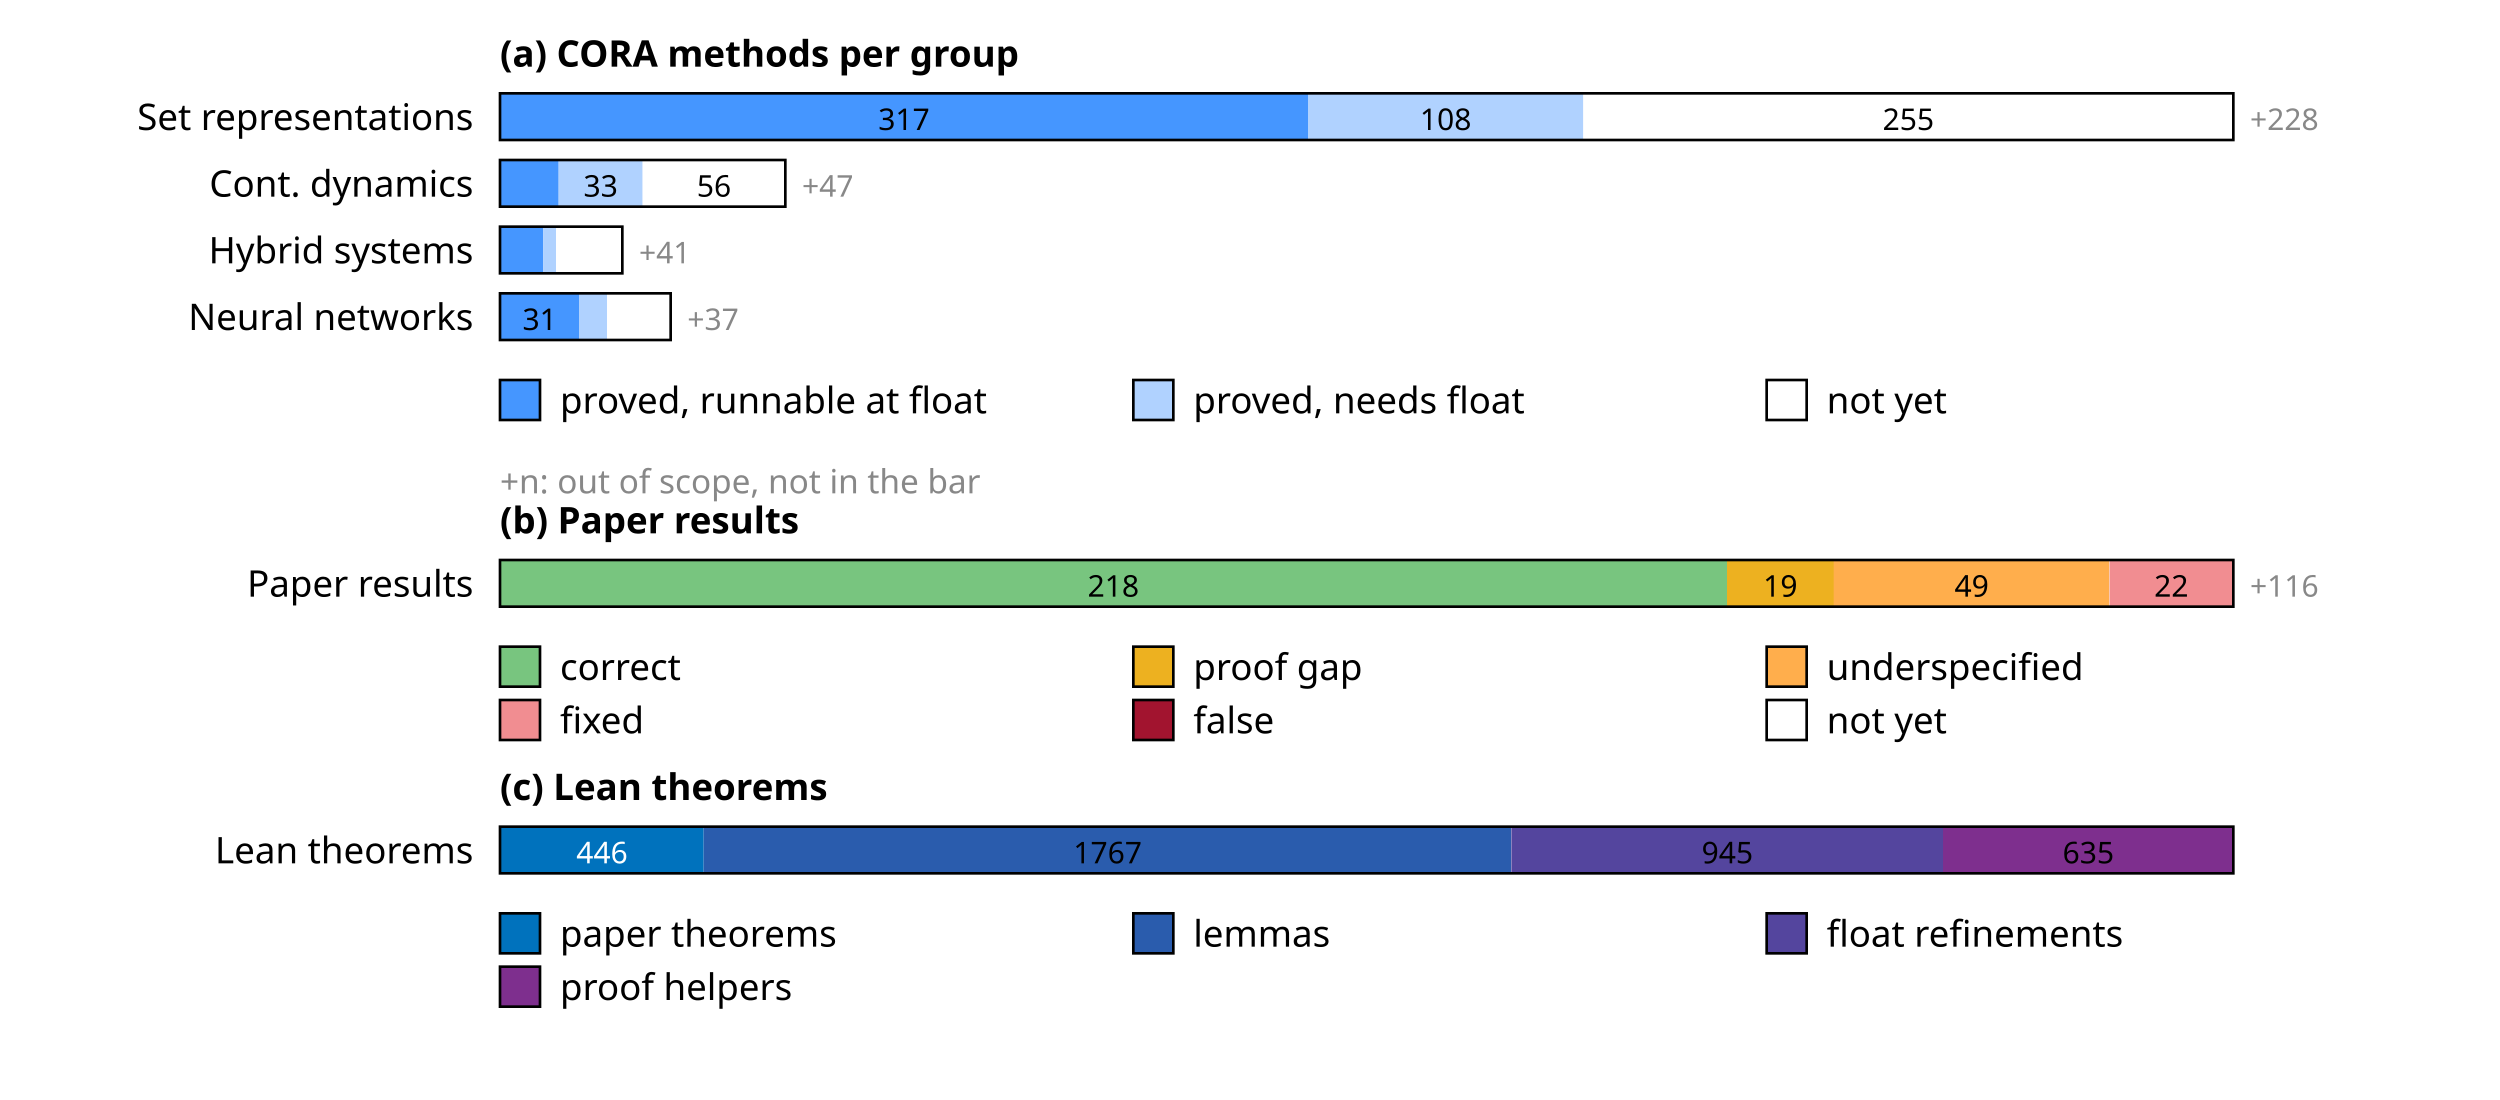
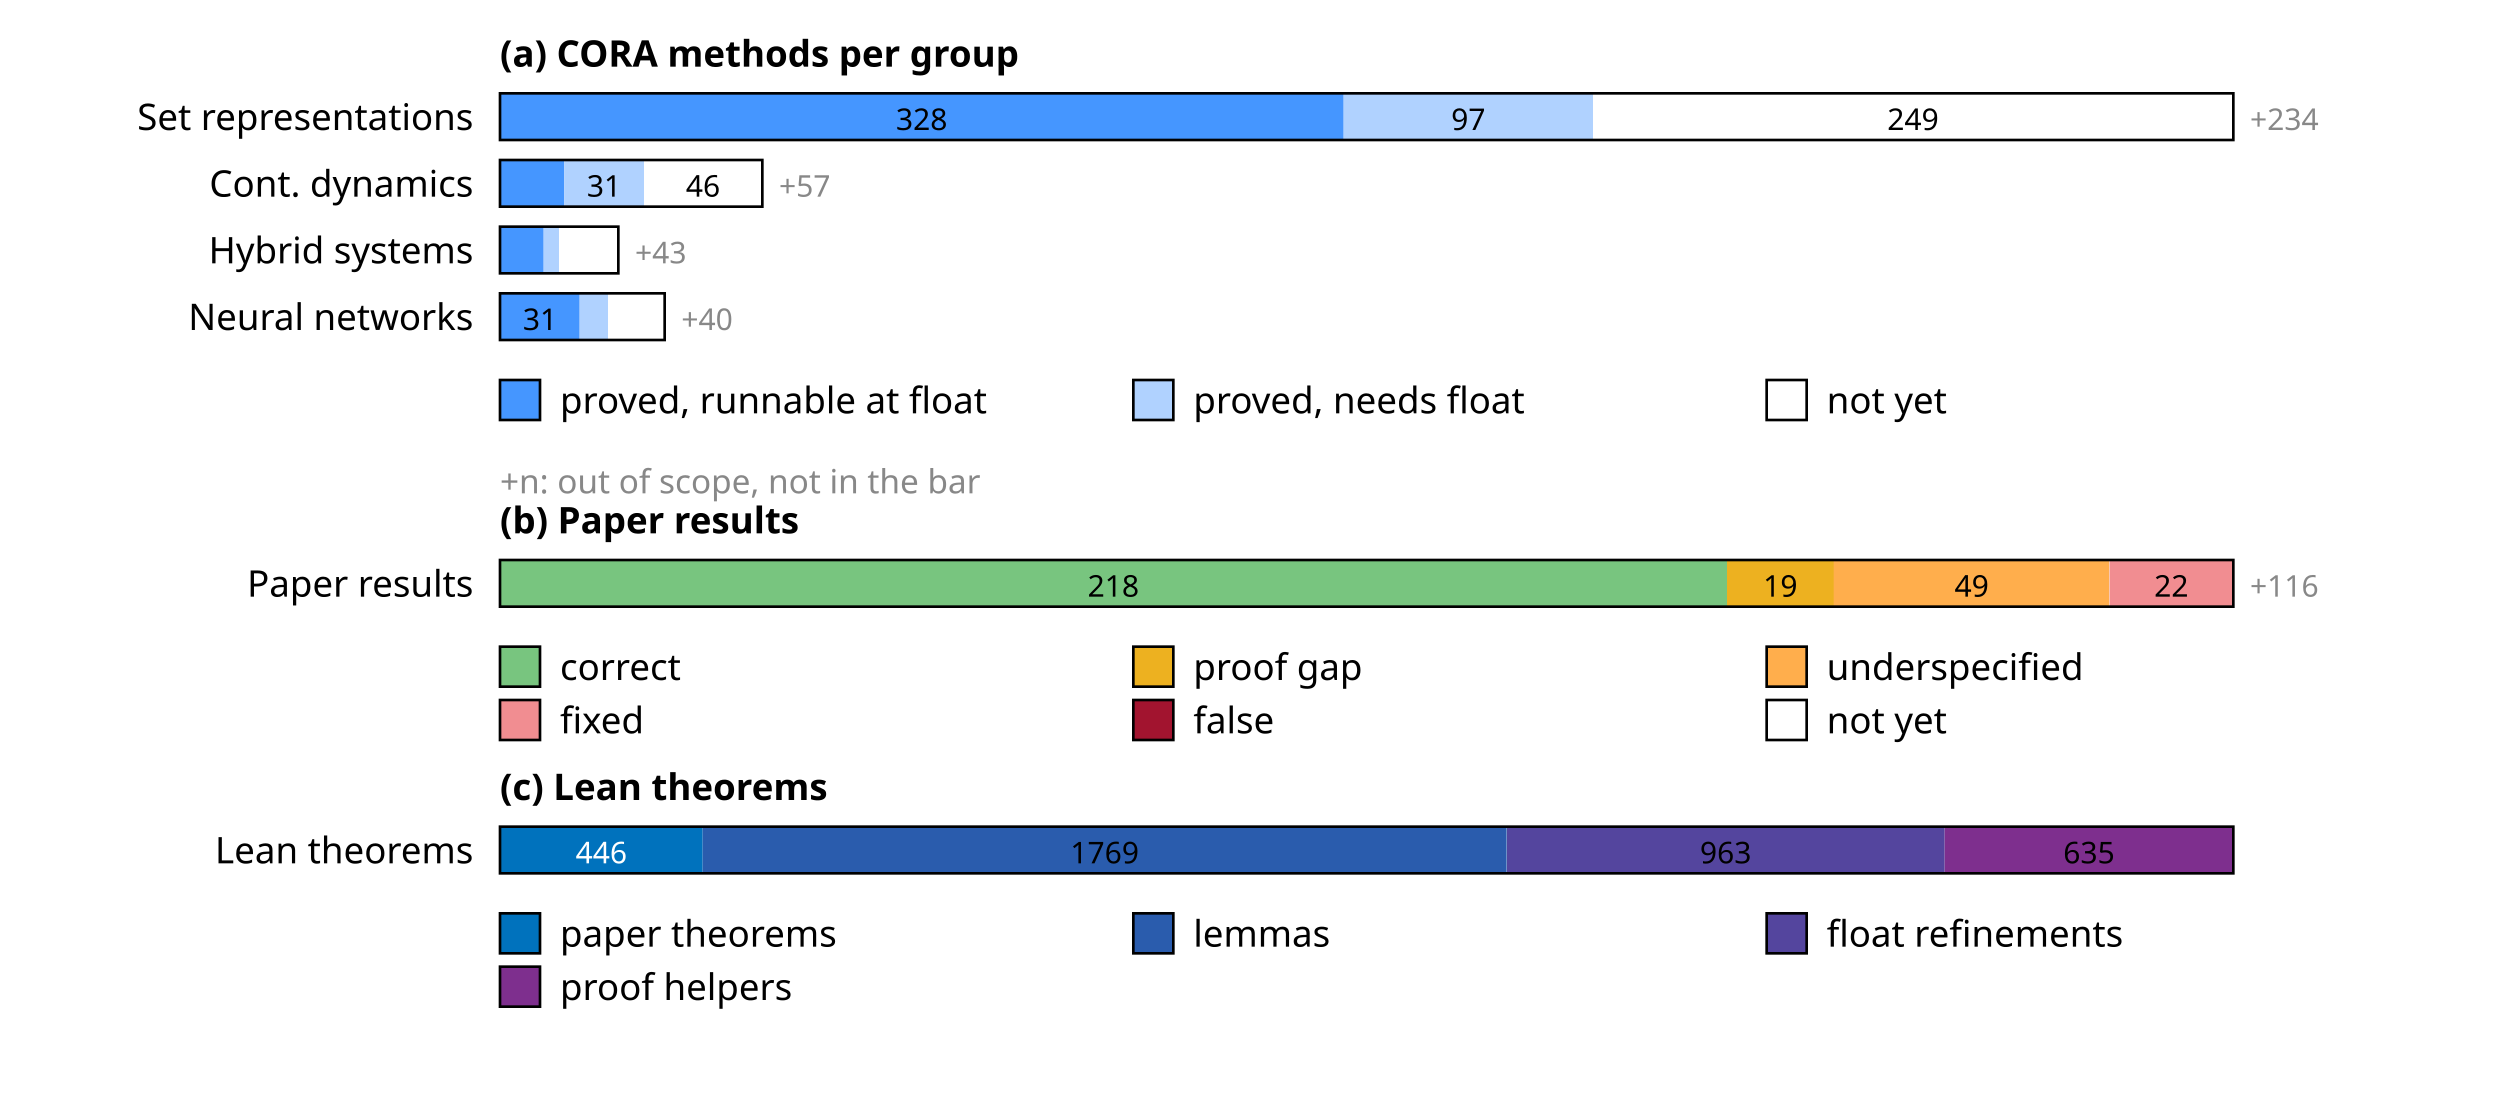
<svg xmlns="http://www.w3.org/2000/svg" width="750" height="330" font-family="sans-serif" font-size="11">
  <rect width="100%" height="100%" fill="white" />
  <text x="150" y="20" font-weight="bold">(a) CORA methods per group</text>
  <text x="142" y="39" text-anchor="end">Set representations</text>
-   <rect x="150.0" y="28" width="242.4" height="14" fill="rgb(69,150,255)" />
-   <text x="271.2" y="39" text-anchor="middle" font-size="9" fill="#000">317</text>
-   <rect x="392.4" y="28" width="82.6" height="14" fill="rgb(176,210,255)" />
-   <text x="433.7" y="39" text-anchor="middle" font-size="9" fill="#000">108</text>
-   <rect x="475.0" y="28" width="195.0" height="14" fill="rgb(255,255,255)" />
-   <text x="572.5" y="39" text-anchor="middle" font-size="9" fill="#000">255</text>
+   <rect x="150.0" y="28" width="253.1" height="14" fill="rgb(69,150,255)" />
+   <text x="276.5" y="39" text-anchor="middle" font-size="9" fill="#000">328</text>
+   <rect x="403.1" y="28" width="74.8" height="14" fill="rgb(176,210,255)" />
+   <text x="440.5" y="39" text-anchor="middle" font-size="9" fill="#000">97</text>
+   <rect x="477.9" y="28" width="192.1" height="14" fill="rgb(255,255,255)" />
+   <text x="573.9" y="39" text-anchor="middle" font-size="9" fill="#000">249</text>
  <rect x="150" y="28" width="520.0" height="14" fill="none" stroke="#000" stroke-width="0.8" />
-   <text x="675.0" y="39" font-size="9" fill="#888">+228</text>
+   <text x="675.0" y="39" font-size="9" fill="#888">+234</text>
  <text x="142" y="59" text-anchor="end">Cont. dynamics</text>
-   <rect x="150.0" y="48" width="17.6" height="14" fill="rgb(69,150,255)" />
-   <rect x="167.6" y="48" width="25.2" height="14" fill="rgb(176,210,255)" />
-   <text x="180.2" y="59" text-anchor="middle" font-size="9" fill="#000">33</text>
-   <rect x="192.8" y="48" width="42.8" height="14" fill="rgb(255,255,255)" />
-   <text x="214.2" y="59" text-anchor="middle" font-size="9" fill="#000">56</text>
-   <rect x="150" y="48" width="85.6" height="14" fill="none" stroke="#000" stroke-width="0.8" />
-   <text x="240.6" y="59" font-size="9" fill="#888">+47</text>
+   <rect x="150.0" y="48" width="19.3" height="14" fill="rgb(69,150,255)" />
+   <rect x="169.3" y="48" width="23.9" height="14" fill="rgb(176,210,255)" />
+   <text x="181.2" y="59" text-anchor="middle" font-size="9" fill="#000">31</text>
+   <rect x="193.2" y="48" width="35.5" height="14" fill="rgb(255,255,255)" />
+   <text x="210.9" y="59" text-anchor="middle" font-size="9" fill="#000">46</text>
+   <rect x="150" y="48" width="78.7" height="14" fill="none" stroke="#000" stroke-width="0.8" />
+   <text x="233.7" y="59" font-size="9" fill="#888">+57</text>
  <text x="142" y="79" text-anchor="end">Hybrid systems</text>
-   <rect x="150.0" y="68" width="13.0" height="14" fill="rgb(69,150,255)" />
-   <rect x="163.0" y="68" width="3.8" height="14" fill="rgb(176,210,255)" />
-   <rect x="166.8" y="68" width="19.9" height="14" fill="rgb(255,255,255)" />
-   <rect x="150" y="68" width="36.7" height="14" fill="none" stroke="#000" stroke-width="0.8" />
-   <text x="191.7" y="79" font-size="9" fill="#888">+41</text>
+   <rect x="150.0" y="68" width="13.1" height="14" fill="rgb(69,150,255)" />
+   <rect x="163.1" y="68" width="4.6" height="14" fill="rgb(176,210,255)" />
+   <rect x="167.7" y="68" width="17.7" height="14" fill="rgb(255,255,255)" />
+   <rect x="150" y="68" width="35.5" height="14" fill="none" stroke="#000" stroke-width="0.8" />
+   <text x="190.5" y="79" font-size="9" fill="#888">+43</text>
  <text x="142" y="99" text-anchor="end">Neural networks</text>
-   <rect x="150.0" y="88" width="23.7" height="14" fill="rgb(69,150,255)" />
-   <text x="161.9" y="99" text-anchor="middle" font-size="9" fill="#000">31</text>
-   <rect x="173.7" y="88" width="8.4" height="14" fill="rgb(176,210,255)" />
-   <rect x="182.1" y="88" width="19.1" height="14" fill="rgb(255,255,255)" />
-   <rect x="150" y="88" width="51.2" height="14" fill="none" stroke="#000" stroke-width="0.8" />
-   <text x="206.2" y="99" font-size="9" fill="#888">+37</text>
+   <rect x="150.0" y="88" width="23.9" height="14" fill="rgb(69,150,255)" />
+   <text x="162.0" y="99" text-anchor="middle" font-size="9" fill="#000">31</text>
+   <rect x="173.9" y="88" width="8.5" height="14" fill="rgb(176,210,255)" />
+   <rect x="182.4" y="88" width="17.0" height="14" fill="rgb(255,255,255)" />
+   <rect x="150" y="88" width="49.4" height="14" fill="none" stroke="#000" stroke-width="0.8" />
+   <text x="204.4" y="99" font-size="9" fill="#888">+40</text>
  <rect x="150" y="114" width="12" height="12" fill="rgb(69,150,255)" stroke="#000" stroke-width="0.8" />
  <text x="168" y="124">proved, runnable at float</text>
  <rect x="340" y="114" width="12" height="12" fill="rgb(176,210,255)" stroke="#000" stroke-width="0.8" />
  <text x="358" y="124">proved, needs float</text>
  <rect x="530" y="114" width="12" height="12" fill="rgb(255,255,255)" stroke="#000" stroke-width="0.8" />
  <text x="548" y="124">not yet</text>
  <text x="150" y="148" font-size="10" fill="#888">+n: out of scope, not in the bar</text>
  <text x="150" y="160" font-weight="bold">(b) Paper results</text>
  <text x="142" y="179" text-anchor="end">Paper results</text>
  <rect x="150.0" y="168" width="368.1" height="14" fill="rgb(120,197,127)" />
  <text x="334.0" y="179" text-anchor="middle" font-size="9" fill="#000">218</text>
  <rect x="518.1" y="168" width="32.1" height="14" fill="rgb(237,177,32)" />
  <text x="534.1" y="179" text-anchor="middle" font-size="9" fill="#000">19</text>
  <rect x="550.1" y="168" width="82.7" height="14" fill="rgb(255,174,76)" />
  <text x="591.5" y="179" text-anchor="middle" font-size="9" fill="#000">49</text>
  <rect x="632.9" y="168" width="37.1" height="14" fill="rgb(241,141,145)" />
  <text x="651.4" y="179" text-anchor="middle" font-size="9" fill="#000">22</text>
  <rect x="150" y="168" width="520.0" height="14" fill="none" stroke="#000" stroke-width="0.8" />
  <text x="675.0" y="179" font-size="9" fill="#888">+116</text>
  <rect x="150" y="194" width="12" height="12" fill="rgb(120,197,127)" stroke="#000" stroke-width="0.8" />
  <text x="168" y="204">correct</text>
  <rect x="340" y="194" width="12" height="12" fill="rgb(237,177,32)" stroke="#000" stroke-width="0.8" />
  <text x="358" y="204">proof gap</text>
  <rect x="530" y="194" width="12" height="12" fill="rgb(255,174,76)" stroke="#000" stroke-width="0.8" />
  <text x="548" y="204">underspecified</text>
  <rect x="150" y="210" width="12" height="12" fill="rgb(241,141,145)" stroke="#000" stroke-width="0.8" />
  <text x="168" y="220">fixed</text>
  <rect x="340" y="210" width="12" height="12" fill="rgb(162,20,47)" stroke="#000" stroke-width="0.8" />
  <text x="358" y="220">false</text>
  <rect x="530" y="210" width="12" height="12" fill="rgb(255,255,255)" stroke="#000" stroke-width="0.8" />
  <text x="548" y="220">not yet</text>
  <text x="150" y="240" font-weight="bold">(c) Lean theorems</text>
  <text x="142" y="259" text-anchor="end">Lean theorems</text>
-   <rect x="150.0" y="248" width="61.1" height="14" fill="rgb(0,114,189)" />
-   <text x="180.6" y="259" text-anchor="middle" font-size="9" fill="#fff">446</text>
-   <rect x="211.1" y="248" width="242.2" height="14" fill="rgb(42,92,173)" />
-   <text x="332.3" y="259" text-anchor="middle" font-size="9" fill="#000">1767</text>
-   <rect x="453.4" y="248" width="129.6" height="14" fill="rgb(84,69,158)" />
-   <text x="518.2" y="259" text-anchor="middle" font-size="9" fill="#000">945</text>
-   <rect x="582.9" y="248" width="87.1" height="14" fill="rgb(126,47,142)" />
-   <text x="626.5" y="259" text-anchor="middle" font-size="9" fill="#000">635</text>
+   <rect x="150.0" y="248" width="60.8" height="14" fill="rgb(0,114,189)" />
+   <text x="180.4" y="259" text-anchor="middle" font-size="9" fill="#fff">446</text>
+   <rect x="210.8" y="248" width="241.2" height="14" fill="rgb(42,92,173)" />
+   <text x="331.4" y="259" text-anchor="middle" font-size="9" fill="#000">1769</text>
+   <rect x="452.1" y="248" width="131.3" height="14" fill="rgb(84,69,158)" />
+   <text x="517.7" y="259" text-anchor="middle" font-size="9" fill="#000">963</text>
+   <rect x="583.4" y="248" width="86.6" height="14" fill="rgb(126,47,142)" />
+   <text x="626.7" y="259" text-anchor="middle" font-size="9" fill="#000">635</text>
  <rect x="150" y="248" width="520.0" height="14" fill="none" stroke="#000" stroke-width="0.8" />
  <rect x="150" y="274" width="12" height="12" fill="rgb(0,114,189)" stroke="#000" stroke-width="0.8" />
  <text x="168" y="284">paper theorems</text>
  <rect x="340" y="274" width="12" height="12" fill="rgb(42,92,173)" stroke="#000" stroke-width="0.8" />
  <text x="358" y="284">lemmas</text>
  <rect x="530" y="274" width="12" height="12" fill="rgb(84,69,158)" stroke="#000" stroke-width="0.8" />
  <text x="548" y="284">float refinements</text>
  <rect x="150" y="290" width="12" height="12" fill="rgb(126,47,142)" stroke="#000" stroke-width="0.8" />
  <text x="168" y="300">proof helpers</text>
</svg>
